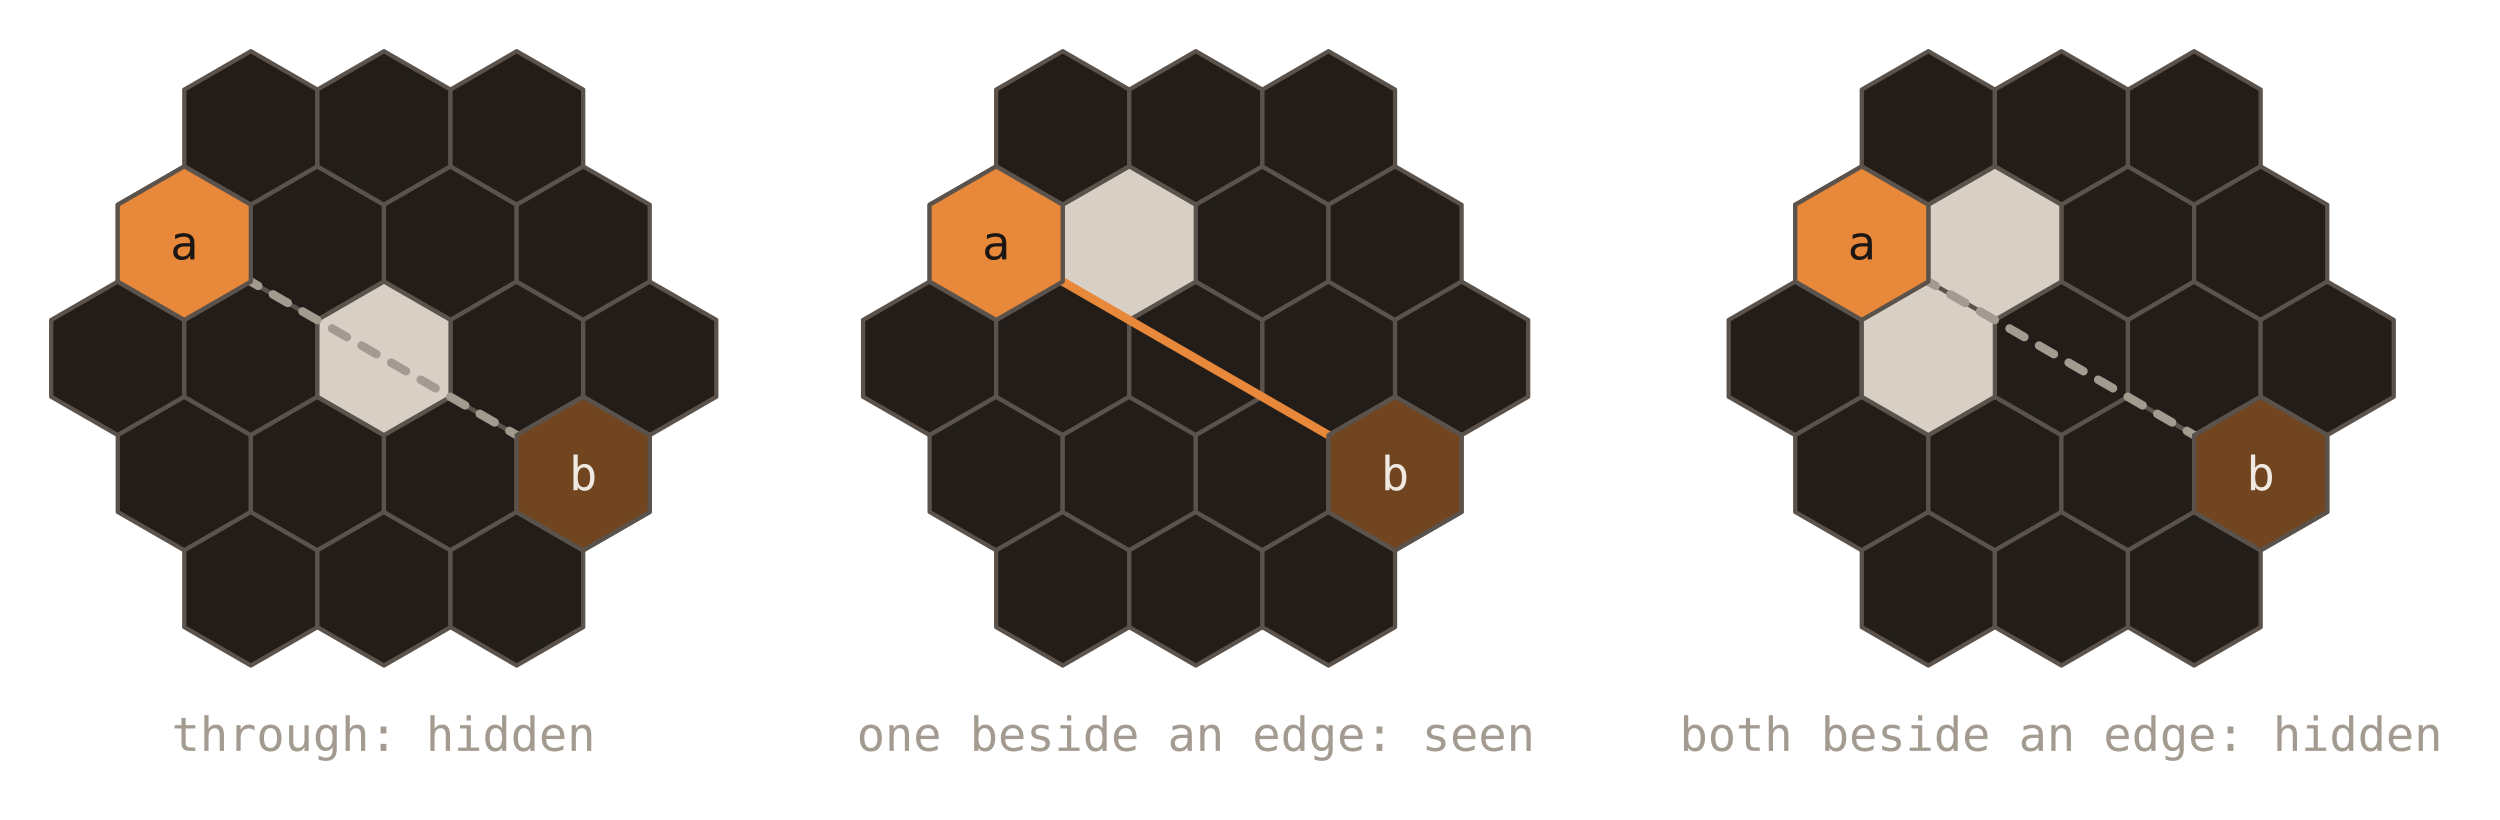
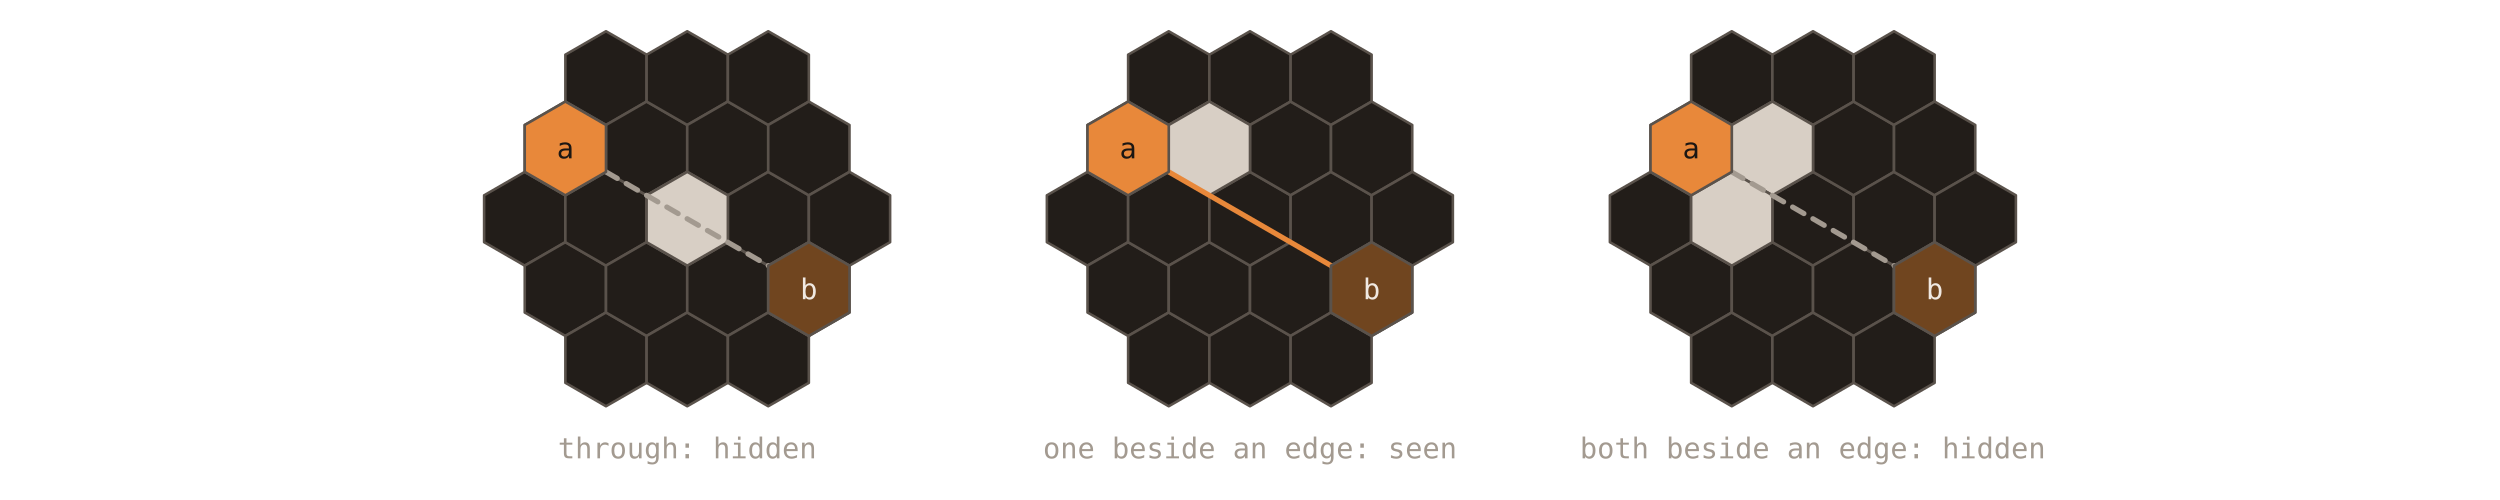
- <svg xmlns="http://www.w3.org/2000/svg" width="586" height="192" viewBox="0 0 586 192" role="img">
-   <g transform="translate(43.2 57.0)">
+ <svg xmlns="http://www.w3.org/2000/svg" width="960" height="192" viewBox="0 0 960 192" role="img">
+   <g transform="translate(217.1 57.0)">
    <polygon points="-15.6,9.0 -0.0,18.0 0.0,36.0 -15.6,45.0 -31.2,36.0 -31.2,18.0" fill="#221d19" stroke="#5a524b" stroke-width="1" stroke-linejoin="round" />
    <polygon points="-0.0,36.0 15.6,45.0 15.6,63.0 0.0,72.0 -15.6,63.0 -15.6,45.0" fill="#221d19" stroke="#5a524b" stroke-width="1" stroke-linejoin="round" />
    <polygon points="15.6,63.0 31.2,72.0 31.2,90.0 15.6,99.0 -0.0,90.0 -0.0,72.0" fill="#221d19" stroke="#5a524b" stroke-width="1" stroke-linejoin="round" />
    <polygon points="-0.0,-18.0 15.6,-9.0 15.6,9.0 0.0,18.0 -15.6,9.0 -15.6,-9.0" fill="#221d19" stroke="#5a524b" stroke-width="1" stroke-linejoin="round" />
    <polygon points="15.6,9.0 31.2,18.0 31.2,36.0 15.6,45.0 -0.0,36.0 -0.0,18.0" fill="#221d19" stroke="#5a524b" stroke-width="1" stroke-linejoin="round" />
    <polygon points="31.2,36.0 46.8,45.0 46.8,63.0 31.2,72.0 15.6,63.0 15.6,45.0" fill="#221d19" stroke="#5a524b" stroke-width="1" stroke-linejoin="round" />
    <polygon points="46.8,63.0 62.4,72.0 62.4,90.0 46.8,99.0 31.2,90.0 31.2,72.0" fill="#221d19" stroke="#5a524b" stroke-width="1" stroke-linejoin="round" />
    <polygon points="15.6,-45.0 31.2,-36.0 31.2,-18.0 15.6,-9.0 -0.0,-18.0 -0.0,-36.0" fill="#221d19" stroke="#5a524b" stroke-width="1" stroke-linejoin="round" />
    <polygon points="31.2,-18.0 46.8,-9.0 46.8,9.0 31.2,18.0 15.6,9.0 15.6,-9.0" fill="#221d19" stroke="#5a524b" stroke-width="1" stroke-linejoin="round" />
    <polygon points="46.8,9.0 62.4,18.0 62.4,36.0 46.8,45.0 31.2,36.0 31.2,18.0" fill="#221d19" stroke="#5a524b" stroke-width="1" stroke-linejoin="round" />
    <polygon points="62.4,36.0 77.9,45.0 77.9,63.0 62.4,72.0 46.8,63.0 46.8,45.0" fill="#221d19" stroke="#5a524b" stroke-width="1" stroke-linejoin="round" />
    <polygon points="77.9,63.0 93.5,72.0 93.5,90.0 77.9,99.0 62.4,90.0 62.4,72.0" fill="#221d19" stroke="#5a524b" stroke-width="1" stroke-linejoin="round" />
    <polygon points="46.8,-45.0 62.4,-36.0 62.4,-18.0 46.8,-9.0 31.2,-18.0 31.2,-36.0" fill="#221d19" stroke="#5a524b" stroke-width="1" stroke-linejoin="round" />
    <polygon points="62.4,-18.0 77.9,-9.0 77.9,9.0 62.4,18.0 46.8,9.0 46.8,-9.0" fill="#221d19" stroke="#5a524b" stroke-width="1" stroke-linejoin="round" />
    <polygon points="77.9,9.0 93.5,18.0 93.5,36.0 77.9,45.0 62.4,36.0 62.4,18.0" fill="#221d19" stroke="#5a524b" stroke-width="1" stroke-linejoin="round" />
    <polygon points="93.5,36.0 109.1,45.0 109.1,63.0 93.5,72.0 77.9,63.0 77.9,45.0" fill="#221d19" stroke="#5a524b" stroke-width="1" stroke-linejoin="round" />
    <polygon points="77.9,-45.0 93.5,-36.0 93.5,-18.0 77.9,-9.0 62.4,-18.0 62.4,-36.0" fill="#221d19" stroke="#5a524b" stroke-width="1" stroke-linejoin="round" />
    <polygon points="93.5,-18.0 109.1,-9.0 109.1,9.0 93.5,18.0 77.9,9.0 77.9,-9.0" fill="#221d19" stroke="#5a524b" stroke-width="1" stroke-linejoin="round" />
    <polygon points="109.1,9.0 124.7,18.0 124.7,36.0 109.1,45.0 93.5,36.0 93.5,18.0" fill="#221d19" stroke="#5a524b" stroke-width="1" stroke-linejoin="round" />
    <polygon points="46.8,9.0 62.4,18.0 62.4,36.0 46.8,45.0 31.2,36.0 31.2,18.0" fill="#d8cfc5" stroke="#5a524b" stroke-width="1" stroke-linejoin="round" />
-     <line x1="0.0" y1="0.0" x2="93.5" y2="54.0" stroke="#a39a90" stroke-width="2" stroke-linecap="round" stroke-dasharray="4 4" />
+     <line x1="0.0" y1="0.0" x2="93.5" y2="54.0" fill="none" stroke="#a39a90" stroke-width="2" stroke-dasharray="5 4" stroke-linecap="round" />
    <polygon points="-0.0,-18.0 15.6,-9.0 15.6,9.0 0.0,18.0 -15.6,9.0 -15.6,-9.0" fill="#e8883a" stroke="#5a524b" stroke-width="1" stroke-linejoin="round" />
    <polygon points="93.5,36.0 109.1,45.0 109.1,63.0 93.5,72.0 77.9,63.0 77.9,45.0" fill="#70451f" stroke="#5a524b" stroke-width="1" stroke-linejoin="round" />
-     <text x="0.0" y="3.8" font-family="ui-monospace, SFMono-Regular, Menlo, Consolas, monospace" font-size="11" text-anchor="middle">
-       <tspan fill="#1c1713">a</tspan>
-     </text>
-     <text x="93.5" y="57.9" font-family="ui-monospace, SFMono-Regular, Menlo, Consolas, monospace" font-size="11" text-anchor="middle">
-       <tspan fill="#f0e9e2">b</tspan>
-     </text>
+     <text x="0.0" y="3.8" font-family="ui-monospace, SFMono-Regular, Menlo, Consolas, monospace" font-size="11" text-anchor="middle" fill="#1c1713">a</text>
+     <text x="93.5" y="57.9" font-family="ui-monospace, SFMono-Regular, Menlo, Consolas, monospace" font-size="11" text-anchor="middle" fill="#f0e9e2">b</text>
  </g>
-   <text x="89.9" y="176.0" font-family="ui-monospace, SFMono-Regular, Menlo, Consolas, monospace" font-size="11" text-anchor="middle" fill="#a39a90">through: hidden</text>
-   <g transform="translate(233.5 57.0)">
+   <text x="263.9" y="176.0" font-family="ui-monospace, SFMono-Regular, Menlo, Consolas, monospace" font-size="11" text-anchor="middle" fill="#a39a90">through: hidden</text>
+   <g transform="translate(433.2 57.0)">
    <polygon points="-15.6,9.0 -0.0,18.0 0.0,36.0 -15.6,45.0 -31.2,36.0 -31.2,18.0" fill="#221d19" stroke="#5a524b" stroke-width="1" stroke-linejoin="round" />
    <polygon points="-0.0,36.0 15.6,45.0 15.6,63.0 0.0,72.0 -15.6,63.0 -15.6,45.0" fill="#221d19" stroke="#5a524b" stroke-width="1" stroke-linejoin="round" />
    <polygon points="15.6,63.0 31.2,72.0 31.2,90.0 15.6,99.0 -0.0,90.0 -0.0,72.0" fill="#221d19" stroke="#5a524b" stroke-width="1" stroke-linejoin="round" />
    <polygon points="-0.0,-18.0 15.6,-9.0 15.6,9.0 0.0,18.0 -15.6,9.0 -15.6,-9.0" fill="#221d19" stroke="#5a524b" stroke-width="1" stroke-linejoin="round" />
    <polygon points="15.6,9.0 31.2,18.0 31.2,36.0 15.6,45.0 -0.0,36.0 -0.0,18.0" fill="#221d19" stroke="#5a524b" stroke-width="1" stroke-linejoin="round" />
    <polygon points="31.2,36.0 46.8,45.0 46.8,63.0 31.2,72.0 15.6,63.0 15.6,45.0" fill="#221d19" stroke="#5a524b" stroke-width="1" stroke-linejoin="round" />
    <polygon points="46.8,63.0 62.4,72.0 62.4,90.0 46.8,99.0 31.2,90.0 31.2,72.0" fill="#221d19" stroke="#5a524b" stroke-width="1" stroke-linejoin="round" />
    <polygon points="15.6,-45.0 31.2,-36.0 31.2,-18.0 15.6,-9.0 -0.0,-18.0 -0.0,-36.0" fill="#221d19" stroke="#5a524b" stroke-width="1" stroke-linejoin="round" />
    <polygon points="31.2,-18.0 46.8,-9.0 46.8,9.0 31.2,18.0 15.6,9.0 15.6,-9.0" fill="#221d19" stroke="#5a524b" stroke-width="1" stroke-linejoin="round" />
    <polygon points="46.8,9.0 62.4,18.0 62.4,36.0 46.8,45.0 31.2,36.0 31.2,18.0" fill="#221d19" stroke="#5a524b" stroke-width="1" stroke-linejoin="round" />
    <polygon points="62.4,36.0 77.9,45.0 77.9,63.0 62.4,72.0 46.8,63.0 46.8,45.0" fill="#221d19" stroke="#5a524b" stroke-width="1" stroke-linejoin="round" />
    <polygon points="77.9,63.0 93.5,72.0 93.5,90.0 77.9,99.0 62.4,90.0 62.4,72.0" fill="#221d19" stroke="#5a524b" stroke-width="1" stroke-linejoin="round" />
    <polygon points="46.8,-45.0 62.4,-36.0 62.4,-18.0 46.8,-9.0 31.2,-18.0 31.2,-36.0" fill="#221d19" stroke="#5a524b" stroke-width="1" stroke-linejoin="round" />
    <polygon points="62.4,-18.0 77.9,-9.0 77.9,9.0 62.4,18.0 46.8,9.0 46.8,-9.0" fill="#221d19" stroke="#5a524b" stroke-width="1" stroke-linejoin="round" />
    <polygon points="77.9,9.0 93.5,18.0 93.5,36.0 77.9,45.0 62.4,36.0 62.4,18.0" fill="#221d19" stroke="#5a524b" stroke-width="1" stroke-linejoin="round" />
    <polygon points="93.5,36.0 109.1,45.0 109.1,63.0 93.5,72.0 77.9,63.0 77.9,45.0" fill="#221d19" stroke="#5a524b" stroke-width="1" stroke-linejoin="round" />
    <polygon points="77.9,-45.0 93.5,-36.0 93.5,-18.0 77.9,-9.0 62.4,-18.0 62.4,-36.0" fill="#221d19" stroke="#5a524b" stroke-width="1" stroke-linejoin="round" />
    <polygon points="93.5,-18.0 109.1,-9.0 109.1,9.0 93.5,18.0 77.9,9.0 77.9,-9.0" fill="#221d19" stroke="#5a524b" stroke-width="1" stroke-linejoin="round" />
    <polygon points="109.1,9.0 124.7,18.0 124.7,36.0 109.1,45.0 93.5,36.0 93.5,18.0" fill="#221d19" stroke="#5a524b" stroke-width="1" stroke-linejoin="round" />
    <polygon points="31.2,-18.0 46.8,-9.0 46.8,9.0 31.2,18.0 15.6,9.0 15.6,-9.0" fill="#d8cfc5" stroke="#5a524b" stroke-width="1" stroke-linejoin="round" />
-     <line x1="0.0" y1="0.0" x2="93.5" y2="54.0" stroke="#e8883a" stroke-width="2" stroke-linecap="round" />
+     <line x1="0.0" y1="0.0" x2="93.5" y2="54.0" fill="none" stroke="#e8883a" stroke-width="2" stroke-linecap="round" />
    <polygon points="-0.0,-18.0 15.6,-9.0 15.6,9.0 0.0,18.0 -15.6,9.0 -15.6,-9.0" fill="#e8883a" stroke="#5a524b" stroke-width="1" stroke-linejoin="round" />
    <polygon points="93.5,36.0 109.1,45.0 109.1,63.0 93.5,72.0 77.9,63.0 77.9,45.0" fill="#70451f" stroke="#5a524b" stroke-width="1" stroke-linejoin="round" />
-     <text x="0.0" y="3.8" font-family="ui-monospace, SFMono-Regular, Menlo, Consolas, monospace" font-size="11" text-anchor="middle">
-       <tspan fill="#1c1713">a</tspan>
-     </text>
-     <text x="93.5" y="57.9" font-family="ui-monospace, SFMono-Regular, Menlo, Consolas, monospace" font-size="11" text-anchor="middle">
-       <tspan fill="#f0e9e2">b</tspan>
-     </text>
+     <text x="0.0" y="3.8" font-family="ui-monospace, SFMono-Regular, Menlo, Consolas, monospace" font-size="11" text-anchor="middle" fill="#1c1713">a</text>
+     <text x="93.5" y="57.9" font-family="ui-monospace, SFMono-Regular, Menlo, Consolas, monospace" font-size="11" text-anchor="middle" fill="#f0e9e2">b</text>
  </g>
-   <text x="280.3" y="176.0" font-family="ui-monospace, SFMono-Regular, Menlo, Consolas, monospace" font-size="11" text-anchor="middle" fill="#a39a90">one beside an edge: seen</text>
-   <g transform="translate(436.4 57.0)">
+   <text x="480.0" y="176.0" font-family="ui-monospace, SFMono-Regular, Menlo, Consolas, monospace" font-size="11" text-anchor="middle" fill="#a39a90">one beside an edge: seen</text>
+   <g transform="translate(649.4 57.0)">
    <polygon points="-15.6,9.0 -0.0,18.0 0.0,36.0 -15.6,45.0 -31.2,36.0 -31.2,18.0" fill="#221d19" stroke="#5a524b" stroke-width="1" stroke-linejoin="round" />
    <polygon points="-0.0,36.0 15.6,45.0 15.6,63.0 0.0,72.0 -15.6,63.0 -15.6,45.0" fill="#221d19" stroke="#5a524b" stroke-width="1" stroke-linejoin="round" />
    <polygon points="15.6,63.0 31.2,72.0 31.2,90.0 15.6,99.0 -0.0,90.0 -0.0,72.0" fill="#221d19" stroke="#5a524b" stroke-width="1" stroke-linejoin="round" />
    <polygon points="-0.0,-18.0 15.6,-9.0 15.6,9.0 0.0,18.0 -15.6,9.0 -15.6,-9.0" fill="#221d19" stroke="#5a524b" stroke-width="1" stroke-linejoin="round" />
    <polygon points="15.6,9.0 31.2,18.0 31.2,36.0 15.6,45.0 -0.0,36.0 -0.0,18.0" fill="#221d19" stroke="#5a524b" stroke-width="1" stroke-linejoin="round" />
    <polygon points="31.2,36.0 46.8,45.0 46.8,63.0 31.2,72.0 15.6,63.0 15.6,45.0" fill="#221d19" stroke="#5a524b" stroke-width="1" stroke-linejoin="round" />
    <polygon points="46.8,63.0 62.4,72.0 62.4,90.0 46.8,99.0 31.2,90.0 31.2,72.0" fill="#221d19" stroke="#5a524b" stroke-width="1" stroke-linejoin="round" />
    <polygon points="15.6,-45.0 31.2,-36.0 31.2,-18.0 15.6,-9.0 -0.0,-18.0 -0.0,-36.0" fill="#221d19" stroke="#5a524b" stroke-width="1" stroke-linejoin="round" />
    <polygon points="31.2,-18.0 46.8,-9.0 46.8,9.0 31.2,18.0 15.6,9.0 15.6,-9.0" fill="#221d19" stroke="#5a524b" stroke-width="1" stroke-linejoin="round" />
    <polygon points="46.8,9.0 62.4,18.0 62.4,36.0 46.8,45.0 31.2,36.0 31.2,18.0" fill="#221d19" stroke="#5a524b" stroke-width="1" stroke-linejoin="round" />
    <polygon points="62.4,36.0 77.9,45.0 77.9,63.0 62.4,72.0 46.8,63.0 46.8,45.0" fill="#221d19" stroke="#5a524b" stroke-width="1" stroke-linejoin="round" />
    <polygon points="77.9,63.0 93.5,72.0 93.5,90.0 77.9,99.0 62.4,90.0 62.4,72.0" fill="#221d19" stroke="#5a524b" stroke-width="1" stroke-linejoin="round" />
    <polygon points="46.8,-45.0 62.4,-36.0 62.4,-18.0 46.8,-9.0 31.2,-18.0 31.2,-36.0" fill="#221d19" stroke="#5a524b" stroke-width="1" stroke-linejoin="round" />
    <polygon points="62.4,-18.0 77.9,-9.0 77.9,9.0 62.4,18.0 46.8,9.0 46.8,-9.0" fill="#221d19" stroke="#5a524b" stroke-width="1" stroke-linejoin="round" />
    <polygon points="77.9,9.0 93.5,18.0 93.5,36.0 77.9,45.0 62.4,36.0 62.4,18.0" fill="#221d19" stroke="#5a524b" stroke-width="1" stroke-linejoin="round" />
    <polygon points="93.5,36.0 109.1,45.0 109.1,63.0 93.5,72.0 77.9,63.0 77.9,45.0" fill="#221d19" stroke="#5a524b" stroke-width="1" stroke-linejoin="round" />
    <polygon points="77.9,-45.0 93.5,-36.0 93.5,-18.0 77.9,-9.0 62.4,-18.0 62.4,-36.0" fill="#221d19" stroke="#5a524b" stroke-width="1" stroke-linejoin="round" />
    <polygon points="93.5,-18.0 109.1,-9.0 109.1,9.0 93.5,18.0 77.9,9.0 77.9,-9.0" fill="#221d19" stroke="#5a524b" stroke-width="1" stroke-linejoin="round" />
    <polygon points="109.1,9.0 124.7,18.0 124.7,36.0 109.1,45.0 93.5,36.0 93.5,18.0" fill="#221d19" stroke="#5a524b" stroke-width="1" stroke-linejoin="round" />
    <polygon points="31.2,-18.0 46.8,-9.0 46.8,9.0 31.2,18.0 15.6,9.0 15.6,-9.0" fill="#d8cfc5" stroke="#5a524b" stroke-width="1" stroke-linejoin="round" />
    <polygon points="15.6,9.0 31.2,18.0 31.2,36.0 15.6,45.0 -0.0,36.0 -0.0,18.0" fill="#d8cfc5" stroke="#5a524b" stroke-width="1" stroke-linejoin="round" />
-     <line x1="0.0" y1="0.0" x2="93.5" y2="54.0" stroke="#a39a90" stroke-width="2" stroke-linecap="round" stroke-dasharray="4 4" />
+     <line x1="0.0" y1="0.0" x2="93.5" y2="54.0" fill="none" stroke="#a39a90" stroke-width="2" stroke-dasharray="5 4" stroke-linecap="round" />
    <polygon points="-0.0,-18.0 15.6,-9.0 15.6,9.0 0.0,18.0 -15.6,9.0 -15.6,-9.0" fill="#e8883a" stroke="#5a524b" stroke-width="1" stroke-linejoin="round" />
    <polygon points="93.5,36.0 109.1,45.0 109.1,63.0 93.5,72.0 77.9,63.0 77.9,45.0" fill="#70451f" stroke="#5a524b" stroke-width="1" stroke-linejoin="round" />
-     <text x="0.0" y="3.8" font-family="ui-monospace, SFMono-Regular, Menlo, Consolas, monospace" font-size="11" text-anchor="middle">
-       <tspan fill="#1c1713">a</tspan>
-     </text>
-     <text x="93.5" y="57.9" font-family="ui-monospace, SFMono-Regular, Menlo, Consolas, monospace" font-size="11" text-anchor="middle">
-       <tspan fill="#f0e9e2">b</tspan>
-     </text>
+     <text x="0.0" y="3.8" font-family="ui-monospace, SFMono-Regular, Menlo, Consolas, monospace" font-size="11" text-anchor="middle" fill="#1c1713">a</text>
+     <text x="93.5" y="57.9" font-family="ui-monospace, SFMono-Regular, Menlo, Consolas, monospace" font-size="11" text-anchor="middle" fill="#f0e9e2">b</text>
  </g>
-   <text x="483.1" y="176.0" font-family="ui-monospace, SFMono-Regular, Menlo, Consolas, monospace" font-size="11" text-anchor="middle" fill="#a39a90">both beside an edge: hidden</text>
+   <text x="696.1" y="176.0" font-family="ui-monospace, SFMono-Regular, Menlo, Consolas, monospace" font-size="11" text-anchor="middle" fill="#a39a90">both beside an edge: hidden</text>
</svg>
